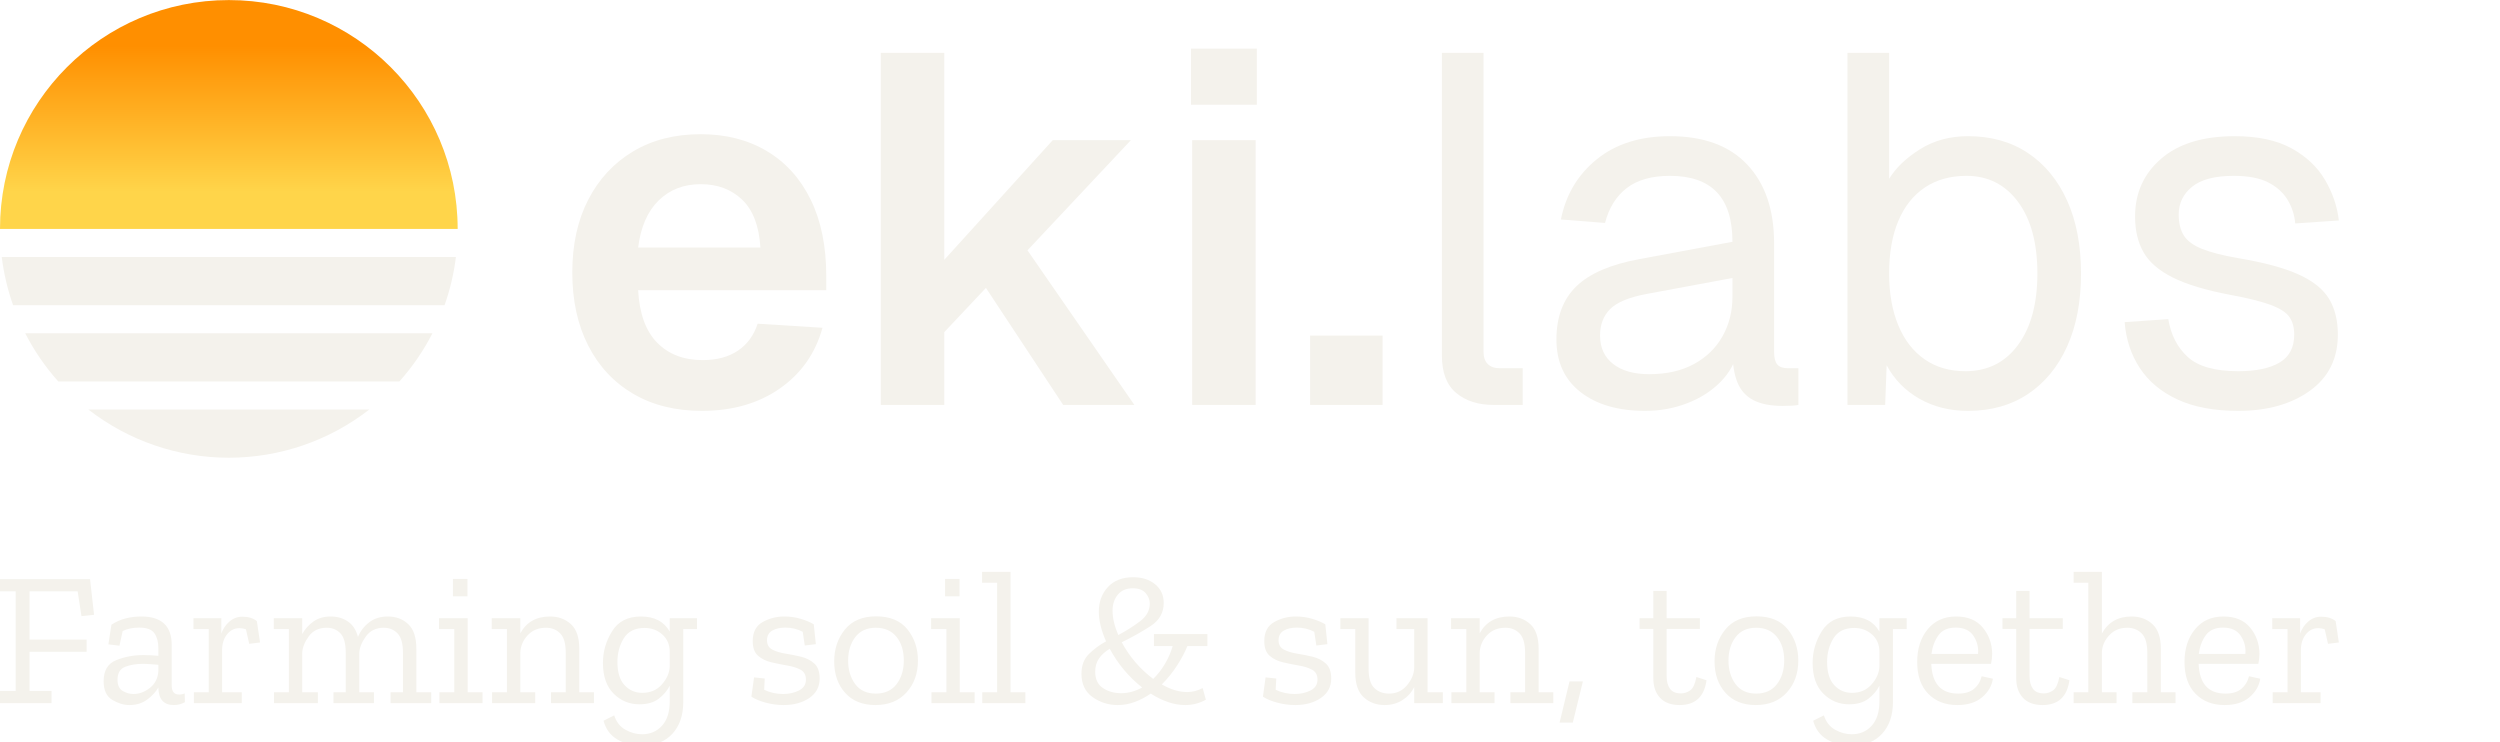
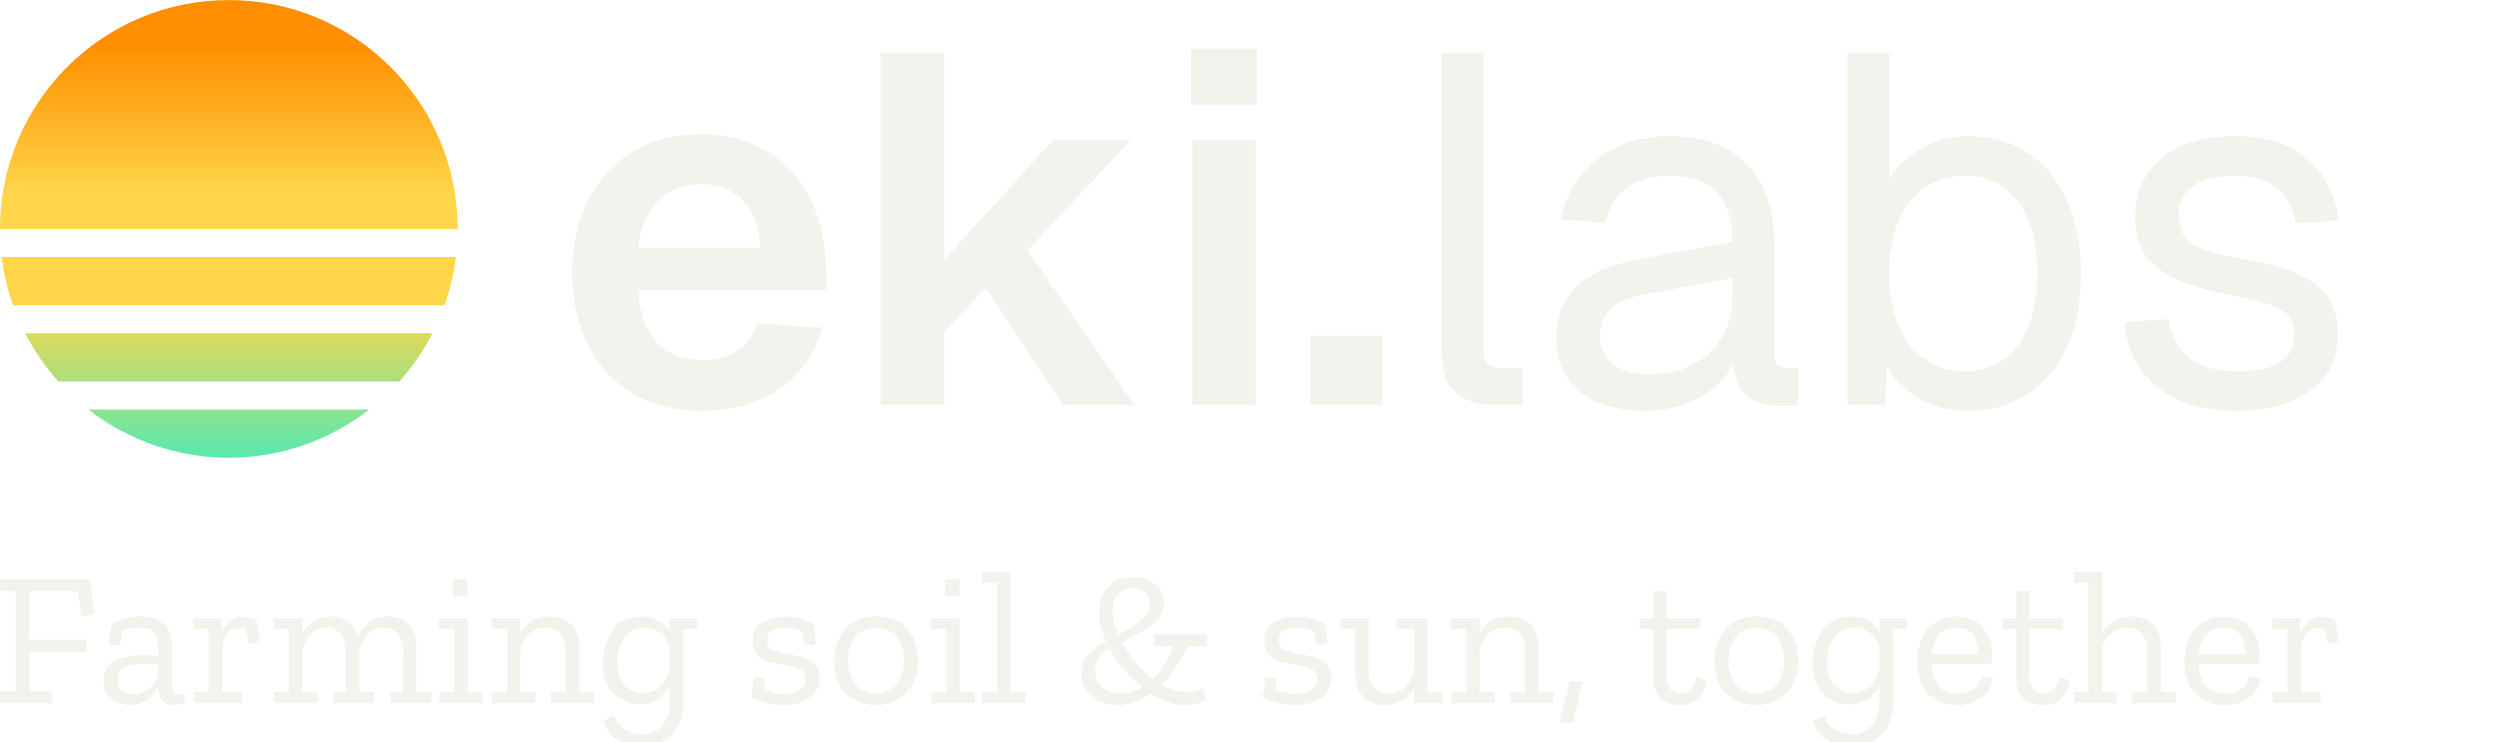
<svg xmlns="http://www.w3.org/2000/svg" viewBox="0 -816.5 5042 1495.7" width="504.2" height="149.6">
  <defs>
-     <linearGradient id="eki-sun" gradientUnits="userSpaceOnUse" x1="0" y1="0" x2="0" y2="100">
+     <linearGradient id="eki-sun-full" gradientUnits="userSpaceOnUse" x1="0" y1="0" x2="0" y2="100">
      <stop offset="0" stop-color="#FF8F00" />
      <stop offset="0.1" stop-color="#FF8F00" />
      <stop offset="0.42" stop-color="#FFD54A" />
-       <stop offset="1" stop-color="#FFD54A" />
+       <stop offset="0.66" stop-color="#FFD54A" />
+       <stop offset="1" stop-color="#58E9AE" />
    </linearGradient>
  </defs>
  <g transform="translate(0 -816.5) scale(9.23)">
-     <path d="M0 50A50 50 0 0 1 100 50Z" fill="url(#eki-sun)" />
-     <path d="M0.38 56.14L99.62 56.14A50 50 0 0 1 97.14 66.67L2.86 66.67A50 50 0 0 1 0.38 56.14Z" fill="#F4F2EC" />
-     <path d="M5.51 72.81L94.49 72.81A50 50 0 0 1 87.27 83.33L12.73 83.33A50 50 0 0 1 5.51 72.81Z" fill="#F4F2EC" />
-     <path d="M19.31 89.47L80.69 89.47A50 50 0 0 1 50.00 100.00L50.00 100.00A50 50 0 0 1 19.31 89.47Z" fill="#F4F2EC" />
+     <path d="M0 50A50 50 0 0 1 100 50Z" fill="url(#eki-sun-full)" />
+     <path d="M0.38 56.14L99.62 56.14A50 50 0 0 1 97.14 66.67L2.86 66.67A50 50 0 0 1 0.38 56.14Z" fill="url(#eki-sun-full)" />
+     <path d="M5.51 72.81L94.49 72.81A50 50 0 0 1 87.27 83.33L12.73 83.33A50 50 0 0 1 5.51 72.81Z" fill="url(#eki-sun-full)" />
+     <path d="M19.31 89.47L80.69 89.47A50 50 0 0 1 50.00 100.00L50.00 100.00A50 50 0 0 1 19.31 89.47Z" fill="url(#eki-sun-full)" />
  </g>
  <g transform="translate(1115 0)">
    <path d="M300.6 12Q220.8 12 162.1 -22.4Q103.4 -56.8 71.3 -119.7Q39.2 -182.6 39.2 -267Q39.2 -351.4 71.3 -413.8Q103.4 -476.2 161.5 -511.1Q219.6 -546 298.2 -546Q374.4 -546 431.6 -511.9Q488.8 -477.8 520.1 -413.8Q551.4 -349.8 551.4 -260V-231.4H172Q175.8 -160.8 210.3 -125.6Q244.8 -90.4 302.2 -90.4Q345 -90.4 373.3 -109.5Q401.6 -128.6 413 -163.8L543.8 -155.6Q522.4 -78.2 457.7 -33.1Q393 12 300.6 12ZM172 -317.4H418.6Q414.6 -382.4 381.9 -413.8Q349.2 -445.2 298.2 -445.2Q246.8 -445.2 213.3 -412.3Q179.8 -379.4 172 -317.4Z" fill="#F4F2EC" />
    <path d="M661.4 0V-710H789.4V-292.6L1008.2 -534H1165.8L957.2 -311.8L1172.8 0H1029.2L873.4 -236L789.4 -146.8V0Z" fill="#F4F2EC" />
    <path d="M1289.4 0V-534H1417.4V0ZM1287 -605.4V-718.6H1419.8V-605.4Z" fill="#F4F2EC" />
    <path d="M1527.2 0V-139.8H1673.4V0Z" fill="#F4F2EC" />
    <path d="M1897 0Q1851 0 1822 -24Q1793 -48 1793 -100V-710H1877V-107Q1877 -91 1885.5 -82.5Q1894 -74 1910 -74H1956V0Z" fill="#F4F2EC" />
    <path d="M2203 12Q2121 12 2072.5 -26Q2024 -64 2024 -132Q2024 -200 2064 -239Q2104 -278 2191 -294L2379 -329Q2379 -396 2347.5 -429Q2316 -462 2253 -462Q2198 -462 2166 -437.5Q2134 -413 2122 -367L2033 -374Q2048 -449 2105.5 -495.5Q2163 -542 2253 -542Q2355 -542 2409 -484.5Q2463 -427 2463 -326V-107Q2463 -89 2469.5 -81.5Q2476 -74 2491 -74H2512V0Q2508 1 2499 1.5Q2490 2 2480 2Q2444 2 2421.5 -9.5Q2399 -21 2389 -45.5Q2379 -70 2379 -110L2389 -108Q2382 -74 2355 -46.5Q2328 -19 2288 -3.5Q2248 12 2203 12ZM2211 -62Q2264 -62 2301.5 -82.5Q2339 -103 2359 -138.5Q2379 -174 2379 -218V-256L2207 -224Q2153 -214 2132.5 -193.5Q2112 -173 2112 -140Q2112 -103 2138.5 -82.5Q2165 -62 2211 -62Z" fill="#F4F2EC" />
    <path d="M2854 12Q2799 12 2756 -12.5Q2713 -37 2690 -80L2687 0H2611V-710H2695V-456Q2715 -489 2757 -515.5Q2799 -542 2854 -542Q2924 -542 2975 -508Q3026 -474 3054 -412Q3082 -350 3082 -265Q3082 -180 3054 -118Q3026 -56 2975 -22Q2924 12 2854 12ZM2849 -68Q2916 -68 2955 -121Q2994 -174 2994 -265Q2994 -357 2955 -409.5Q2916 -462 2851 -462Q2802 -462 2767 -438.5Q2732 -415 2713.5 -371Q2695 -327 2695 -265Q2695 -205 2713.5 -160.5Q2732 -116 2766.5 -92Q2801 -68 2849 -68Z" fill="#F4F2EC" />
    <path d="M3399 12Q3326 12 3276.5 -11Q3227 -34 3200.5 -74.5Q3174 -115 3170 -167L3258 -173Q3266 -125 3297.5 -96.5Q3329 -68 3399 -68Q3453 -68 3482.5 -85.5Q3512 -103 3512 -142Q3512 -163 3502.5 -177Q3493 -191 3465 -201.5Q3437 -212 3383 -222Q3309 -236 3267 -257Q3225 -278 3208 -308Q3191 -338 3191 -380Q3191 -451 3243.5 -496.5Q3296 -542 3392 -542Q3462 -542 3506.5 -517.5Q3551 -493 3574 -454Q3597 -415 3602 -372L3514 -366Q3512 -391 3499 -413Q3486 -435 3460 -448.5Q3434 -462 3390 -462Q3333 -462 3306 -440Q3279 -418 3279 -384Q3279 -358 3289.5 -341.5Q3300 -325 3326.5 -314.5Q3353 -304 3399 -296Q3477 -283 3521 -263Q3565 -243 3582.5 -213.5Q3600 -184 3600 -142Q3600 -69 3543.5 -28.5Q3487 12 3399 12Z" fill="#F4F2EC" />
  </g>
  <g transform="translate(0.00 336.70) scale(1) translate(-0.00 -336.70)">
    <path d="M189.7 423.3 164.3 426 156.6 376H59.6V473.3H174.7V497.9H59.6V576.8H103.9V601.4H0V576.8H31.6V376H0V351.3H181.6ZM224.7 443.3Q238.2 434.4 253.2 430.6Q268.2 426.7 285.1 426.7Q346.3 426.7 346.3 484.1V565.7Q346.3 584.1 361 584.1Q367.5 584.1 372.5 581.8L372.9 599.5Q362.5 605.3 350.6 605.3Q320.2 605.3 319.4 570.7V569.9Q311.3 583.7 296.5 594.5Q281.7 605.3 260.9 605.3Q244 605.3 226.5 594.9Q209 584.5 209 557.2Q209 524.9 234.5 514.7Q260.1 504.5 289 504.5Q296.7 504.5 304.6 504.9Q312.5 505.2 319.4 506V490.6Q319.4 472.2 311.5 460.6Q303.6 449.1 280.5 449.1Q261.7 449.1 247.4 456L240.9 485.6L218.6 482.9ZM319.4 537.2V524.1Q312.1 523.7 304 522.9Q295.9 522.2 287.5 522.2Q268.2 522.2 252.6 528.1Q237 534.1 237 554.1Q237 570.7 247.4 576.8Q257.8 583 269 583Q286.7 583 302.3 570.7Q317.9 558.4 319.4 537.2ZM488.7 427.1Q507.2 427.1 518 436L524.5 479.1L502.6 481.8L496 452.5Q489.5 450.2 482.9 450.2Q467.9 450.2 457.9 462.7Q447.9 475.2 447.9 495.2V579.5H487.6V601.4H391V579.5H421V452.1H390.2V430.2H446.4V461Q451.4 446.8 462.7 436.9Q474.1 427.1 488.7 427.1ZM869.7 601.4H787.7V579.5H812.7V499.9Q812.7 472.2 801.8 460.8Q790.8 449.4 773.9 449.4Q750.4 449.4 737.7 467.2Q725 484.9 724.6 501V579.5H754.2V601.4H672.6V579.5H697.3V499.9Q697.3 471.8 686.5 460.6Q675.7 449.4 659.2 449.4Q635.3 449.4 622.8 466.6Q610.3 483.7 609.5 500.2V579.5H641.1V601.4H552.6V579.5H582.6V452.1H552.2V430.2H609.5V462.1Q618 446.8 632.2 436.8Q646.5 426.7 666.9 426.7Q686.9 426.7 701.7 436.8Q716.5 446.8 721.9 467.9Q729.6 449.8 744.8 438.3Q760 426.7 782.3 426.7Q806.9 426.7 823.3 442.1Q839.7 457.5 839.7 491.8V579.5H869.7ZM913.5 386V350.9H942.8V386ZM973.2 601.4H886.2V579.5H916.2V452.1H885.4V430.2H943.2V579.5H973.2ZM1197.9 601.4H1111.3V579.5H1141V499.9Q1141 472.2 1129.8 460.8Q1118.6 449.4 1101.3 449.4Q1078.2 449.4 1064.2 464.6Q1050.1 479.8 1049.4 499.5V579.5H1079.4V601.4H992.4V579.5H1022.4V452.1H991.7V430.2H1049.4V460.6Q1067.8 426.7 1109.4 426.7Q1134.4 426.7 1151.4 442.1Q1168.3 457.5 1168.3 491.8V579.5H1197.9ZM1405.7 452.1H1378V599.1Q1378 639.5 1355.9 663.4Q1333.8 687.3 1293.7 687.3Q1266.8 687.3 1245.4 674.9Q1224.1 662.6 1217.2 636.9L1238.7 626.1Q1245.2 646.1 1261.4 655.1Q1277.6 664.2 1294.9 664.2Q1319.5 664.2 1335.1 647Q1350.7 629.9 1350.7 598V566.4Q1343 581.4 1328.4 592.6Q1313.7 603.8 1289.5 603.8Q1259.1 603.8 1237.5 582.2Q1216 560.7 1216 520.3Q1216 486 1234.5 456.4Q1252.9 426.7 1292.6 426.7Q1333.4 426.7 1350.7 457.1V430.2H1405.7ZM1350.7 527.6V497.9Q1350.7 476.4 1335.9 463.1Q1321.1 449.8 1299.9 449.8Q1271 449.8 1258.1 470.6Q1245.2 491.4 1245.2 518.3Q1245.2 549.9 1259.7 565.3Q1274.1 580.7 1295.3 580.7Q1319.9 580.7 1334.9 563.7Q1349.9 546.8 1350.7 527.6ZM1653.1 551.8Q1653.1 576.8 1632.2 591.1Q1611.2 605.3 1580.4 605.3Q1562.3 605.3 1544.4 600.5Q1526.5 595.7 1515.4 588.4L1520.8 549.5L1542.3 551.8L1541.2 574.5Q1558.9 583 1579.3 583Q1597.3 583 1611.4 575.9Q1625.4 568.7 1625.4 554.1Q1625.4 539.9 1614.7 534.1Q1603.9 528.3 1587.9 525.6Q1571.9 522.9 1555.8 519.1Q1539.6 515.3 1528.8 505.8Q1518.1 496.4 1518.1 476.4Q1518.1 449.1 1538.1 437.9Q1558.1 426.7 1581.6 426.7Q1599.3 426.7 1614.9 431.4Q1630.4 436 1641.2 442.5L1645.4 482.5L1623.1 485.2L1618.9 457.5Q1602.7 449.1 1583.9 449.1Q1567.7 449.1 1557.3 455.2Q1546.9 461.4 1546.9 474.5Q1546.9 487.9 1557.7 493.5Q1568.5 499.1 1584.3 501.6Q1600 504.1 1615.8 507.9Q1631.6 511.8 1642.4 521.6Q1653.1 531.4 1653.1 551.8ZM1851.3 515.6Q1851.3 554.5 1828.2 579.9Q1805.1 605.3 1765.5 605.3Q1726.6 605.3 1704.5 580.7Q1682.4 556 1682.4 517.2Q1682.4 479.8 1703.9 453.1Q1725.5 426.4 1767 426.4Q1809 426.4 1830.2 452.7Q1851.3 479.1 1851.3 515.6ZM1822.8 515.3Q1822.8 486 1808 467.7Q1793.2 449.4 1766.3 449.4Q1739.3 449.4 1724.9 468.3Q1710.5 487.2 1710.5 515.6Q1710.5 543.7 1724.7 563Q1739 582.2 1766.3 582.2Q1793.6 582.2 1808.2 563.2Q1822.8 544.1 1822.8 515.3ZM1906 386V350.9H1935.2V386ZM1965.6 601.4H1878.6V579.5H1908.7V452.1H1877.9V430.2H1935.6V579.5H1965.6ZM2068 601.4H1981V579.5H2011V358.6H1980.6V336.7H2038V579.5H2068ZM2327.3 462.1H2435.1V486.4H2394.7Q2387.4 504.5 2374.1 525.3Q2360.8 546 2343.1 563.7Q2370 579.1 2394.3 579.1Q2410.4 579.1 2425.5 571L2432 594.5Q2412.8 605.3 2390.4 605.3Q2372.7 605.3 2355.2 599.1Q2337.7 593 2320.8 582.2Q2305.8 592.6 2289 598.9Q2272.3 605.3 2254.2 605.3Q2226.1 605.3 2203.6 589.3Q2181.1 573.4 2181.1 542.2Q2181.1 517.2 2196.1 502.4Q2211.1 487.5 2230.7 476.8Q2216.1 443.7 2216.1 417.1Q2216.1 387.1 2234.4 367.3Q2252.7 347.5 2285.4 347.5Q2312.3 347.5 2329.6 361.7Q2347 376 2347 399.4Q2347 428.7 2320.8 445.8Q2294.6 462.9 2262.3 478.7Q2286.2 522.9 2325.8 552.6Q2339.6 539.1 2349.6 522Q2359.7 504.9 2365 486.4H2327.3ZM2318.9 400.6Q2318.9 389.4 2310.6 379.6Q2302.3 369.8 2284.6 369.8Q2265 369.8 2254.4 382.7Q2243.8 395.6 2243.8 414.8Q2243.8 437.5 2255.4 464.1Q2280 451 2299.4 436.2Q2318.9 421.4 2318.9 400.6ZM2238.1 491.8Q2224.6 499.9 2216.7 511Q2208.8 522.2 2208.8 538Q2208.8 560.7 2224.4 571Q2240 581.4 2261.1 581.4Q2282.7 581.4 2303.5 569.9Q2263.1 538 2238.1 491.8ZM2684.8 551.8Q2684.8 576.8 2663.8 591.1Q2642.9 605.3 2612.1 605.3Q2594 605.3 2576.1 600.5Q2558.2 595.7 2547.1 588.4L2552.4 549.5L2574 551.8L2572.8 574.5Q2590.5 583 2610.9 583Q2629 583 2643.1 575.9Q2657.1 568.7 2657.1 554.1Q2657.1 539.9 2646.3 534.1Q2635.6 528.3 2619.6 525.6Q2603.6 522.9 2587.5 519.1Q2571.3 515.3 2560.5 505.8Q2549.8 496.4 2549.8 476.4Q2549.8 449.1 2569.8 437.9Q2589.8 426.7 2613.2 426.7Q2630.9 426.7 2646.5 431.4Q2662.1 436 2672.9 442.5L2677.1 482.5L2654.8 485.2L2650.6 457.5Q2634.4 449.1 2615.6 449.1Q2599.4 449.1 2589 455.2Q2578.6 461.4 2578.6 474.5Q2578.6 487.9 2589.4 493.5Q2600.2 499.1 2615.9 501.6Q2631.7 504.1 2647.5 507.9Q2663.3 511.8 2674 521.6Q2684.8 531.4 2684.8 551.8ZM2909.9 601.4H2852.2V569.1Q2844.1 585.3 2828.5 595.3Q2813 605.3 2792.6 605.3Q2767.6 605.3 2750.4 589.7Q2733.3 574.1 2733.3 539.9V452.1H2703.3V430.2H2760.2V532.2Q2760.2 559.9 2771.8 571Q2783.3 582.2 2801.4 582.2Q2823.4 582.2 2837.4 565.7Q2851.4 549.1 2852.2 530.6V452.1H2816.4V430.2H2879.1V579.5H2909.9ZM3132.7 601.4H3046.2V579.5H3075.8V499.9Q3075.8 472.2 3064.6 460.8Q3053.5 449.4 3036.2 449.4Q3013.1 449.4 2999 464.6Q2985 479.8 2984.2 499.5V579.5H3014.2V601.4H2927.2V579.5H2957.3V452.1H2926.5V430.2H2984.2V460.6Q3002.7 426.7 3044.2 426.7Q3069.2 426.7 3086.2 442.1Q3103.1 457.5 3103.1 491.8V579.5H3132.7ZM3145.4 640.7 3165.4 557.6H3192.4L3172 640.7ZM3441.7 555.3Q3434.8 605.3 3387.5 605.3Q3361.7 605.3 3348 590.7Q3334.4 576.1 3334.4 551V451.8H3306.7V430.2H3334.4V375.2H3361.3V430.2H3428.3V451.8H3361.3V547.6Q3361.3 563 3368 572.4Q3374.8 581.8 3390.2 581.8Q3400.2 581.8 3408.8 575.7Q3417.5 569.5 3421.3 548.7ZM3626.8 515.6Q3626.8 554.5 3603.7 579.9Q3580.7 605.3 3541 605.3Q3502.2 605.3 3480 580.7Q3457.9 556 3457.9 517.2Q3457.9 479.8 3479.5 453.1Q3501 426.4 3542.6 426.4Q3584.5 426.4 3605.7 452.7Q3626.8 479.1 3626.8 515.6ZM3598.4 515.3Q3598.4 486 3583.5 467.7Q3568.7 449.4 3541.8 449.4Q3514.9 449.4 3500.4 468.3Q3486 487.2 3486 515.6Q3486 543.7 3500.2 563Q3514.5 582.2 3541.8 582.2Q3569.1 582.2 3583.7 563.2Q3598.4 544.1 3598.4 515.3ZM3845.4 452.1H3817.7V599.1Q3817.7 639.5 3795.6 663.4Q3773.4 687.3 3733.4 687.3Q3706.5 687.3 3685.1 674.9Q3663.8 662.6 3656.8 636.9L3678.4 626.1Q3684.9 646.1 3701.1 655.1Q3717.3 664.2 3734.6 664.2Q3759.2 664.2 3774.8 647Q3790.4 629.9 3790.4 598V566.4Q3782.7 581.4 3768.1 592.6Q3753.4 603.8 3729.2 603.8Q3698.8 603.8 3677.2 582.2Q3655.7 560.7 3655.7 520.3Q3655.7 486 3674.2 456.4Q3692.6 426.7 3732.3 426.7Q3773.1 426.7 3790.4 457.1V430.2H3845.4ZM3790.4 527.6V497.9Q3790.4 476.4 3775.6 463.1Q3760.7 449.8 3739.6 449.8Q3710.7 449.8 3697.8 470.6Q3684.9 491.4 3684.9 518.3Q3684.9 549.9 3699.4 565.3Q3713.8 580.7 3735 580.7Q3759.6 580.7 3774.6 563.7Q3789.6 546.8 3790.4 527.6ZM4019.3 552.2Q4015.9 574.1 3997.4 589.7Q3978.9 605.3 3947.4 605.3Q3911.2 605.3 3888.9 582.6Q3866.6 559.9 3866.6 518.3Q3866.6 478.3 3887.7 452.5Q3908.9 426.7 3945.1 426.7Q3980.5 426.7 3998.9 449.1Q4017.4 471.4 4017.8 501.8Q4017.8 511.8 4015.5 522.2H3895Q3897.4 582.2 3949.3 582.2Q3969.7 582.2 3981.2 572.6Q3992.8 563 3996.6 547.2ZM3989.3 502.2Q3991.2 482.9 3980.3 466Q3969.3 449.1 3944.3 449.1Q3920.4 449.1 3909.3 464.8Q3898.1 480.6 3895.4 502.2ZM4173.6 555.3Q4166.7 605.3 4119.4 605.3Q4093.6 605.3 4079.9 590.7Q4066.3 576.1 4066.3 551V451.8H4038.6V430.2H4066.3V375.2H4093.2V430.2H4160.2V451.8H4093.2V547.6Q4093.2 563 4100 572.4Q4106.7 581.8 4122.1 581.8Q4132.1 581.8 4140.7 575.7Q4149.4 569.5 4153.3 548.7ZM4387.6 601.4H4300.6V579.5H4330.7V499.9Q4330.7 472.2 4319.3 460.8Q4307.9 449.4 4290.2 449.4Q4267.9 449.4 4253.9 464.6Q4239.8 479.8 4239.1 498.7V579.5H4268.7V601.4H4182.1V579.5H4211.7V358.6H4182.1V336.7H4239.1V461Q4257.9 426.7 4299.1 426.7Q4324.1 426.7 4341 442.1Q4358 457.5 4358 491.8V579.5H4387.6ZM4558.5 552.2Q4555 574.1 4536.5 589.7Q4518.1 605.3 4486.5 605.3Q4450.3 605.3 4428 582.6Q4405.7 559.9 4405.7 518.3Q4405.7 478.3 4426.9 452.5Q4448 426.7 4484.2 426.7Q4519.6 426.7 4538.1 449.1Q4556.5 471.4 4556.9 501.8Q4556.9 511.8 4554.6 522.2H4434.2Q4436.5 582.2 4488.4 582.2Q4508.8 582.2 4520.4 572.6Q4531.9 563 4535.8 547.2ZM4528.4 502.2Q4530.4 482.9 4519.4 466Q4508.4 449.1 4483.4 449.1Q4459.6 449.1 4448.4 464.8Q4437.2 480.6 4434.5 502.2ZM4681.2 427.1Q4699.7 427.1 4710.5 436L4717 479.1L4695.1 481.8L4688.5 452.5Q4682 450.2 4675.4 450.2Q4660.4 450.2 4650.4 462.7Q4640.4 475.2 4640.4 495.2V579.5H4680.1V601.4H4583.5V579.5H4613.5V452.1H4582.7V430.2H4638.9V461Q4643.9 446.8 4655.2 436.9Q4666.6 427.1 4681.2 427.1Z" fill="#F4F2EC" />
  </g>
</svg>
